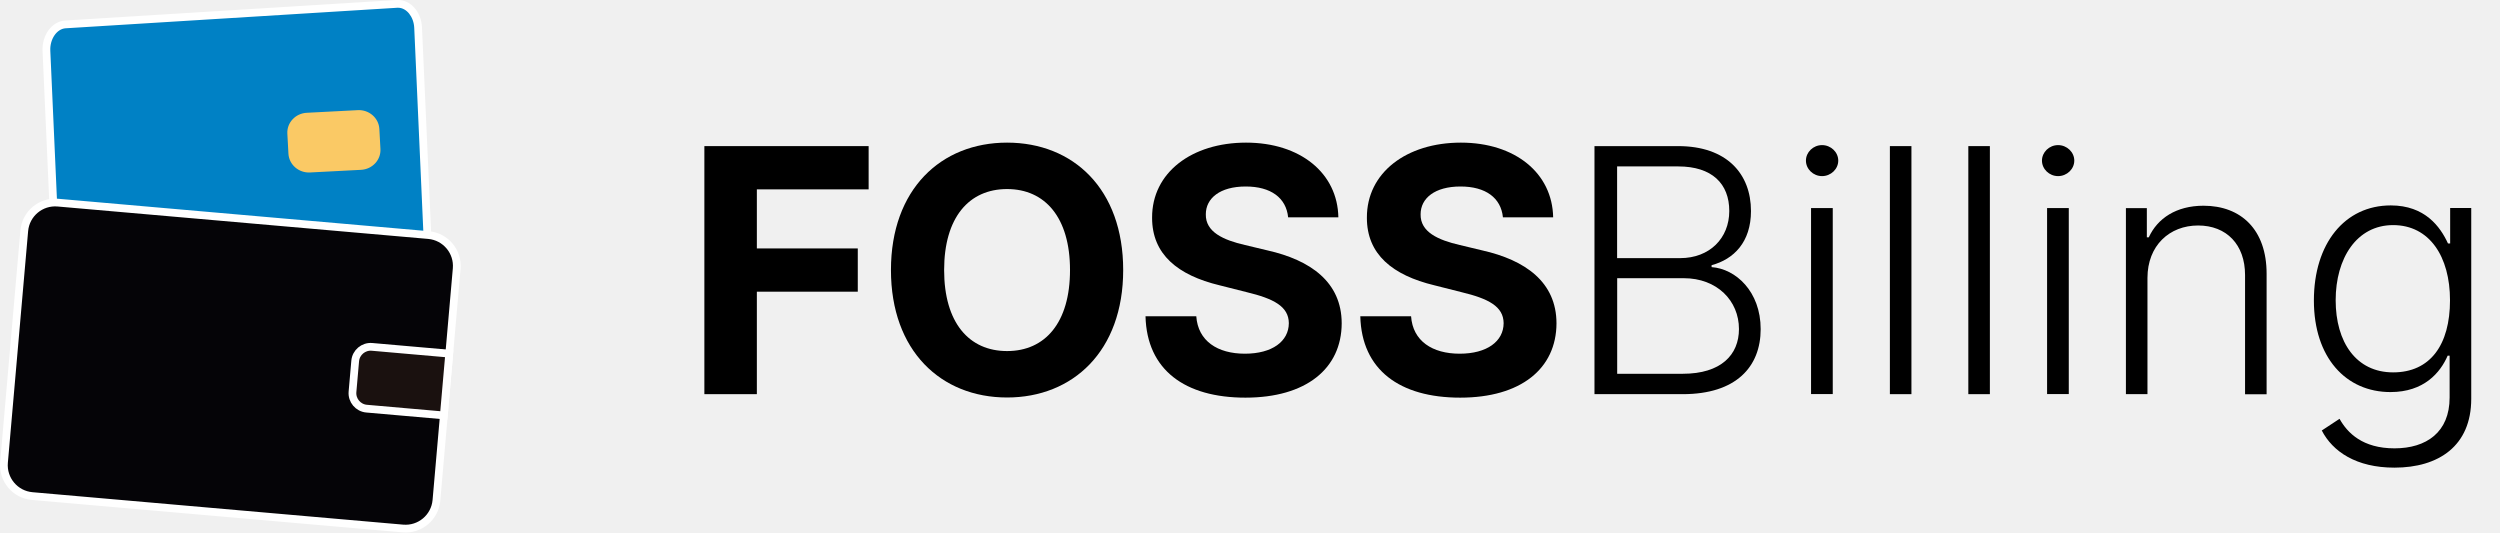
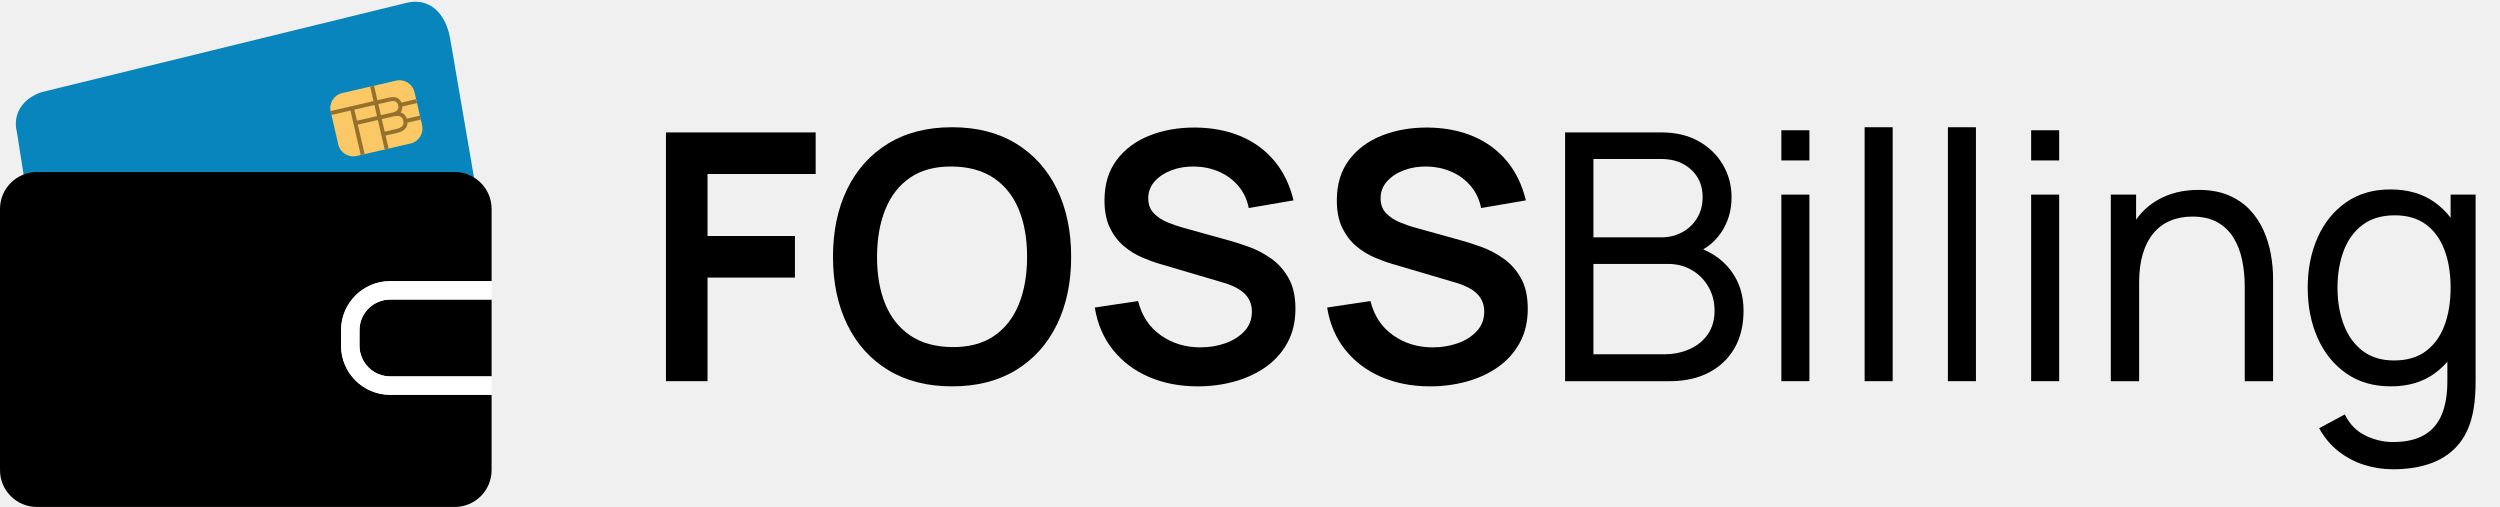
- <svg xmlns="http://www.w3.org/2000/svg" id="Layer_2" viewBox="0 0 322.52 68.7">
-   <defs>
-     <style>.cls-1{fill:#0081c5;}.cls-2{fill:#fff;}.cls-3{fill:#fac965;}.cls-4{fill:#050407;}.cls-4,.cls-5{stroke:#fff;stroke-miterlimit:10;}.cls-5{fill:#1a110f;}</style>
+ <svg xmlns="http://www.w3.org/2000/svg" id="svg1" width="266.293" height="54" version="1.1" viewBox="0 0 266.293 54">
+   <defs id="defs1">
+     <clipPath id="clipPath4" clipPathUnits="userSpaceOnUse">
+       <path id="path4" d="m 273.359,330.645 43.047,9.937 c 6.606,1.523 13.196,-2.594 14.723,-9.199 l 6.07,-26.305 c 1.528,-6.605 -2.59,-13.195 -9.195,-14.719 l -43.051,-9.941 c -6.601,-1.523 -13.191,2.594 -14.719,9.199 l -6.074,26.309 c -1.523,6.601 2.594,13.191 9.199,14.719 z" />
+     </clipPath>
  </defs>
-   <g id="Layer_1-2">
-     <g>
-       <g>
-         <g>
-           <path class="cls-1" d="M9.84,37.86c-1.37,0-2.51-1.35-2.58-3.08L5.99,6.56c-.08-1.79,1.01-3.32,2.44-3.41L51.23,.5h.13c1.37,0,2.51,1.35,2.58,3.07l1.26,28.23c.08,1.79-1.01,3.32-2.44,3.41l-42.8,2.65h-.13Z" />
-           <path class="cls-2" d="M51.36,1c1.09,0,2.02,1.17,2.08,2.6l1.26,28.23c.07,1.49-.84,2.82-1.97,2.89l-42.8,2.65s-.07,0-.1,0c-1.09,0-2.02-1.17-2.08-2.6L6.49,6.54c-.07-1.49,.84-2.82,1.97-2.89L51.27,1s.07,0,.1,0M51.36,0C51.31,0,51.26,0,51.2,0L8.4,2.65c-1.7,.11-3,1.86-2.91,3.93l1.26,28.23c.09,2,1.45,3.55,3.08,3.55,.05,0,.11,0,.16,0l42.8-2.65c1.7-.11,3-1.86,2.91-3.93l-1.26-28.23C54.36,1.55,52.99,0,51.36,0h0Z" />
-         </g>
-         <path class="cls-3" d="M46.57,21.91l-6.57,.34c-1.46,.08-2.71-1.01-2.79-2.42l-.14-2.59c-.08-1.41,1.05-2.62,2.51-2.69l6.57-.34c1.46-.08,2.71,1.01,2.79,2.42l.14,2.59c.08,1.41-1.05,2.62-2.51,2.69Z" />
-         <rect class="cls-4" x="1.72" y="28.16" width="56" height="38" rx="4" ry="4" transform="translate(4.22 -2.41) rotate(5)" />
-         <path class="cls-5" d="M47.63,45.08h10v8h-10c-1.1,0-2-.9-2-2v-4c0-1.1,.9-2,2-2Z" transform="translate(4.47 -4.31) rotate(5)" />
-       </g>
-       <g>
-         <path d="M90.87,18.85h21.19v5.58h-14.42v7.62h13.02v5.58h-13.02v13.22h-6.77V18.85Z" />
-         <path d="M129.92,51.28c-8.53,0-14.98-6.02-14.98-16.44s6.45-16.44,14.98-16.44,14.98,5.97,14.98,16.44-6.5,16.44-14.98,16.44Zm0-26.89c-4.92,0-8.12,3.67-8.12,10.45s3.2,10.45,8.12,10.45,8.12-3.67,8.12-10.45-3.22-10.45-8.12-10.45Z" />
-         <path d="M160.7,24.06c-3.31,0-5.14,1.52-5.14,3.58-.05,2.3,2.28,3.33,5.06,3.97l2.88,.69c5.56,1.25,9.58,4.08,9.59,9.41-.02,5.86-4.61,9.59-12.42,9.59s-12.72-3.58-12.89-10.5h6.55c.22,3.2,2.75,4.83,6.27,4.83s5.66-1.59,5.67-3.94c-.02-2.16-1.95-3.16-5.44-4l-3.48-.88c-5.41-1.3-8.73-4-8.72-8.72-.03-5.81,5.11-9.69,12.12-9.69s11.81,3.94,11.91,9.64h-6.48c-.25-2.52-2.23-3.98-5.47-3.98Z" />
-         <path d="M188.41,24.06c-3.31,0-5.14,1.52-5.14,3.58-.05,2.3,2.28,3.33,5.06,3.97l2.88,.69c5.56,1.25,9.58,4.08,9.59,9.41-.02,5.86-4.61,9.59-12.42,9.59s-12.72-3.58-12.89-10.5h6.55c.22,3.2,2.75,4.83,6.27,4.83s5.66-1.59,5.67-3.94c-.02-2.16-1.95-3.16-5.44-4l-3.48-.88c-5.41-1.3-8.73-4-8.72-8.72-.03-5.81,5.11-9.69,12.12-9.69s11.81,3.94,11.91,9.64h-6.48c-.25-2.52-2.23-3.98-5.47-3.98Z" />
-         <path d="M205.7,18.85h10.8c6.25,0,9.39,3.56,9.39,8.38,0,4-2.22,6.22-5.08,6.98v.25c3.11,.22,6.33,3.14,6.33,8s-3.17,8.39-10.05,8.39h-11.39V18.85Zm11.06,14.45c3.78,0,6.33-2.56,6.33-6.08s-2.22-5.75-6.59-5.75h-7.88v11.83h8.14Zm.33,14.92c4.94,0,7.25-2.45,7.25-5.77,0-3.66-2.83-6.56-7.12-6.56h-8.59v12.33h8.47Z" />
-         <path d="M232.98,20.72c0-1.09,.94-2,2.08-2s2.09,.91,2.09,2-.95,2-2.09,2-2.08-.91-2.08-2Zm.66,6.12h2.8v24h-2.8V26.85Z" />
-         <path d="M246.59,50.85h-2.78V18.85h2.78V50.85Z" />
-         <path d="M256.71,50.85h-2.78V18.85h2.78V50.85Z" />
-         <path d="M263.43,20.72c0-1.09,.94-2,2.08-2s2.09,.91,2.09,2-.95,2-2.09,2-2.08-.91-2.08-2Zm.66,6.12h2.8v24h-2.8V26.85Z" />
-         <path d="M277.04,50.85h-2.78V26.85h2.7v3.77h.25c1.12-2.45,3.55-4.08,7.06-4.08,4.84,0,8.14,3.08,8.14,8.77v15.55h-2.78v-15.38c0-3.92-2.38-6.39-6.06-6.39s-6.53,2.58-6.53,6.77v15Z" />
-         <path d="M299.54,55.53l2.28-1.5c1.02,1.83,2.98,3.81,7.09,3.81s7.11-2.08,7.11-6.55v-5.41h-.25c-.95,2.2-3.06,4.7-7.38,4.7-5.75,0-9.88-4.45-9.88-11.81s3.98-12.27,9.92-12.27c4.41,0,6.39,2.75,7.38,4.91h.28v-4.58h2.72v24.62c0,6.09-4.22,8.88-9.91,8.88-4.91,0-7.97-2.06-9.38-4.81Zm16.53-16.8c0-5.62-2.64-9.69-7.34-9.69s-7.41,4.28-7.41,9.69,2.64,9.31,7.41,9.31,7.34-3.52,7.34-9.31Z" />
-       </g>
-     </g>
+   <g id="g1">
+     <path id="path1" fill="#0785bc" fill-opacity="1" fill-rule="nonzero" stroke="none" d="M 33.137,331.363 324,402.547 c 18.41,4.906 31.91,-7.363 35.59,-28.231 L 380.453,252.82 H 20.863 L 13.5,299.453 c -3.684,14.731 4.91,27 19.637,31.91" transform="matrix(0.1333333,0,0,-0.1333333,0,54)" />
+     <path id="path2" fill="#fac965" fill-opacity="1" fill-rule="nonzero" stroke="none" d="m 273.359,330.645 43.047,9.937 c 6.614,1.527 13.196,-2.586 14.723,-9.199 l 6.07,-26.305 c 1.528,-6.613 -2.586,-13.195 -9.195,-14.719 l -43.051,-9.941 c -6.609,-1.523 -13.191,2.586 -14.719,9.199 l -6.074,26.309 c -1.523,6.609 2.59,13.191 9.199,14.719" transform="matrix(0.1333333,0,0,-0.1333333,0,54)" />
+     <path id="path3" fill="none" stroke="#94712d" stroke-dasharray="none" stroke-linecap="round" stroke-linejoin="round" stroke-miterlimit="10" stroke-opacity="1" stroke-width="3.191" d="m 281.18,318.594 8.558,-37.071 m -25.3,33.204 46.636,10.769 c 4.785,1.102 7.637,-0.336 8.555,-4.324 0.922,-3.984 -1.012,-6.531 -5.793,-7.637 l -29.895,-6.898 m 13.332,29.527 8.836,-38.266 10.762,2.485 c 5.582,1.289 7.867,4.125 6.852,8.512 -1.012,4.382 -4.309,5.929 -9.887,4.64 m 5.793,7.637 13.156,3.039 m -8.922,-15.918 11.957,2.762 m -29.711,-13.157 2.762,-11.957" clip-path="url(#clipPath4)" transform="matrix(0.1333333,0,0,-0.1333333,0,54)" />
+     <path id="path5" fill="#000" fill-opacity="1" fill-rule="nonzero" stroke="none" d="M 29.453,267.547 H 363.273 c 16.266,0 29.454,-13.188 29.454,-29.457 v -57.68 h -81 c -21.692,0 -39.274,-17.582 -39.274,-39.273 v -12.274 c 0,-21.687 17.582,-39.273 39.274,-39.273 h 81 V 29.457 C 392.727,13.188 379.539,0 363.273,0 H 29.453 C 13.188,0 0,13.188 0,29.457 V 238.09 c 0,16.269 13.188,29.457 29.453,29.457 z M 311.727,165.684 h 81 V 104.32 h -81 c -13.555,0 -24.547,10.989 -24.547,24.543 v 12.274 c 0,13.554 10.992,24.547 24.547,24.547" transform="matrix(0.1333333,0,0,-0.1333333,0,54)" />
+     <path id="path6" fill="#fff" fill-opacity="1" fill-rule="nonzero" stroke="none" d="m 392.727,180.41 h -81 c -21.692,0 -39.274,-17.582 -39.274,-39.273 v -12.274 c 0,-21.687 17.582,-39.273 39.274,-39.273 h 81 V 104.32 h -81 c -13.555,0 -24.547,10.989 -24.547,24.543 v 12.274 c 0,13.554 10.992,24.547 24.547,24.547 h 81 v 14.726" transform="matrix(0.1333333,0,0,-0.1333333,0,54)" />
+     <path id="path7" fill="#000" fill-opacity="1" fill-rule="nonzero" stroke="none" d="m 532.016,100.488 v 198.719 h 119.597 v -33.211 h -86.386 v -49.543 h 69.828 v -33.211 h -69.828 v -82.754 h -33.211" transform="matrix(0.1333333,0,0,-0.1333333,0,54)" />
+     <path id="path8" fill="#000" fill-opacity="1" fill-rule="nonzero" stroke="none" d="m 760.59,96.348 c -19.856,0 -36.887,4.34 -51.082,13.019 -14.199,8.68 -25.09,20.793 -32.672,36.34 -7.582,15.547 -11.375,33.594 -11.375,54.141 0,20.547 3.793,38.593 11.375,54.144 7.582,15.547 18.473,27.66 32.672,36.34 14.195,8.676 31.226,13.016 51.082,13.016 19.855,0 36.883,-4.34 51.082,-13.016 14.199,-8.68 25.09,-20.793 32.672,-36.34 7.582,-15.551 11.375,-33.597 11.375,-54.144 0,-20.547 -3.793,-38.594 -11.375,-54.141 -7.582,-15.547 -18.473,-27.66 -32.672,-36.34 -14.199,-8.679 -31.227,-13.019 -51.082,-13.019 z m 0,31.371 c 13.34,-0.153 24.445,2.765 33.316,8.754 8.867,5.988 15.524,14.422 19.965,25.308 4.438,10.887 6.656,23.578 6.656,38.067 0,14.492 -2.218,27.105 -6.656,37.847 -4.441,10.743 -11.098,19.102 -19.965,25.082 -8.871,5.981 -19.976,9.047 -33.316,9.2 -13.34,0.152 -24.438,-2.762 -33.293,-8.739 -8.856,-5.98 -15.504,-14.418 -19.942,-25.312 -4.437,-10.895 -6.675,-23.586 -6.703,-38.078 -0.031,-14.489 2.172,-27.102 6.61,-37.836 4.441,-10.731 11.101,-19.094 19.988,-25.082 8.887,-5.985 20,-9.055 33.34,-9.211" transform="matrix(0.1333333,0,0,-0.1333333,0,54)" />
+     <path id="path9" fill="#000" fill-opacity="1" fill-rule="nonzero" stroke="none" d="m 956.918,96.348 c -14.508,0 -27.578,2.531 -39.215,7.59 -11.637,5.062 -21.207,12.3 -28.703,21.722 -7.5,9.426 -12.293,20.645 -14.379,33.66 l 34.594,5.2 c 2.898,-11.778 8.926,-20.891 18.078,-27.348 9.152,-6.453 19.719,-9.684 31.695,-9.684 7.067,0 13.739,1.114 20.008,3.336 6.274,2.223 11.359,5.465 15.262,9.719 3.902,4.254 5.852,9.426 5.852,15.512 0,2.808 -0.454,5.371 -1.368,7.695 -0.91,2.324 -2.262,4.41 -4.047,6.258 -1.785,1.847 -4.078,3.519 -6.879,5.023 -2.796,1.504 -6.074,2.828 -9.832,3.981 l -51.289,15.133 c -4.418,1.273 -9.183,3.003 -14.304,5.199 -5.125,2.191 -9.953,5.179 -14.493,8.969 -4.539,3.789 -8.265,8.652 -11.175,14.593 -2.914,5.942 -4.371,13.297 -4.371,22.067 0,12.804 3.253,23.543 9.761,32.215 6.512,8.667 15.254,15.179 26.235,19.523 10.976,4.348 23.207,6.484 36.683,6.406 13.586,-0.152 25.723,-2.504 36.41,-7.058 10.689,-4.555 19.609,-11.141 26.759,-19.758 7.16,-8.617 12.21,-19.074 15.17,-31.371 l -35.741,-6.121 c -1.441,6.98 -4.274,12.918 -8.488,17.816 -4.215,4.898 -9.336,8.645 -15.352,11.234 -6.019,2.59 -12.426,3.965 -19.219,4.118 -6.636,0.152 -12.781,-0.817 -18.422,-2.911 -5.644,-2.093 -10.191,-5.062 -13.652,-8.91 -3.457,-3.851 -5.183,-8.359 -5.183,-13.527 0,-4.922 1.464,-8.906 4.402,-11.957 2.937,-3.055 6.605,-5.488 11.008,-7.305 4.398,-1.816 8.832,-3.324 13.293,-4.519 l 35.601,-9.891 c 4.879,-1.316 10.344,-3.082 16.403,-5.289 6.05,-2.207 11.89,-5.285 17.5,-9.234 5.61,-3.95 10.25,-9.145 13.89,-15.594 3.65,-6.449 5.48,-14.61 5.48,-24.485 0,-10.32 -2.13,-19.367 -6.39,-27.152 -4.25,-7.781 -10.03,-14.242 -17.32,-19.387 -7.3,-5.144 -15.625,-9.007 -24.973,-11.593 -9.344,-2.582 -19.109,-3.875 -29.289,-3.875" transform="matrix(0.1333333,0,0,-0.1333333,0,54)" />
+     <path id="path10" fill="#000" fill-opacity="1" fill-rule="nonzero" stroke="none" d="m 1142.53,96.348 c -14.51,0 -27.58,2.531 -39.22,7.59 -11.63,5.062 -21.2,12.3 -28.7,21.722 -7.5,9.426 -12.29,20.645 -14.38,33.66 l 34.59,5.2 c 2.9,-11.778 8.93,-20.891 18.08,-27.348 9.16,-6.453 19.72,-9.684 31.7,-9.684 7.06,0 13.74,1.114 20.01,3.336 6.27,2.223 11.35,5.465 15.26,9.719 3.9,4.254 5.85,9.426 5.85,15.512 0,2.808 -0.45,5.371 -1.37,7.695 -0.91,2.324 -2.26,4.41 -4.05,6.258 -1.78,1.847 -4.07,3.519 -6.87,5.023 -2.8,1.504 -6.08,2.828 -9.84,3.981 l -51.29,15.133 c -4.41,1.273 -9.18,3.003 -14.3,5.199 -5.12,2.191 -9.95,5.179 -14.49,8.969 -4.54,3.789 -8.26,8.652 -11.18,14.593 -2.91,5.942 -4.37,13.297 -4.37,22.067 0,12.804 3.25,23.543 9.76,32.215 6.51,8.667 15.26,15.179 26.24,19.523 10.97,4.348 23.2,6.484 36.68,6.406 13.59,-0.152 25.72,-2.504 36.41,-7.058 10.69,-4.555 19.61,-11.141 26.76,-19.758 7.15,-8.617 12.21,-19.074 15.17,-31.371 l -35.74,-6.121 c -1.44,6.98 -4.27,12.918 -8.49,17.816 -4.21,4.898 -9.33,8.645 -15.35,11.234 -6.02,2.59 -12.43,3.965 -19.22,4.118 -6.64,0.152 -12.78,-0.817 -18.42,-2.911 -5.64,-2.093 -10.19,-5.062 -13.65,-8.91 -3.46,-3.851 -5.19,-8.359 -5.19,-13.527 0,-4.922 1.47,-8.906 4.4,-11.957 2.94,-3.055 6.61,-5.488 11.01,-7.305 4.4,-1.816 8.83,-3.324 13.3,-4.519 l 35.6,-9.891 c 4.88,-1.316 10.34,-3.082 16.4,-5.289 6.05,-2.207 11.89,-5.285 17.5,-9.234 5.61,-3.95 10.25,-9.145 13.89,-15.594 3.65,-6.449 5.48,-14.61 5.48,-24.485 0,-10.32 -2.13,-19.367 -6.39,-27.152 -4.25,-7.781 -10.03,-14.242 -17.32,-19.387 -7.31,-5.144 -15.63,-9.007 -24.97,-11.593 -9.35,-2.582 -19.11,-3.875 -29.29,-3.875" transform="matrix(0.1333333,0,0,-0.1333333,0,54)" />
+     <path id="path11" fill="#000" fill-opacity="1" fill-rule="nonzero" stroke="none" d="m 1250.32,100.488 v 198.719 h 77.07 c 11.49,0 21.41,-2.371 29.77,-7.117 8.37,-4.746 14.82,-11.047 19.34,-18.906 4.54,-7.86 6.8,-16.426 6.8,-25.704 0,-10.753 -2.81,-20.23 -8.44,-28.421 -5.63,-8.192 -13.17,-13.852 -22.61,-16.981 l -0.32,6.738 c 12.85,-3.539 22.89,-9.894 30.12,-19.058 7.23,-9.168 10.84,-20.156 10.84,-32.965 0,-11.547 -2.41,-21.52 -7.23,-29.918 -4.83,-8.398 -11.67,-14.895 -20.51,-19.492 -8.85,-4.598 -19.22,-6.895 -31.14,-6.895 z m 22.63,21.485 h 56.23 c 7.69,0 14.6,1.386 20.73,4.168 6.13,2.777 10.97,6.754 14.51,11.925 3.54,5.168 5.31,11.391 5.31,18.657 0,7 -1.59,13.32 -4.79,18.957 -3.19,5.64 -7.6,10.129 -13.23,13.472 -5.62,3.344 -12.06,5.016 -19.31,5.016 h -59.45 z m 0,93.402 h 54.21 c 6.11,0 11.66,1.352 16.67,4.059 5,2.707 8.98,6.472 11.93,11.296 2.95,4.829 4.43,10.458 4.43,16.887 0,8.973 -3.08,16.278 -9.24,21.922 -6.16,5.641 -14.09,8.461 -23.79,8.461 h -54.21 v -62.625" transform="matrix(0.1333333,0,0,-0.1333333,0,54)" />
+     <path id="path12" fill="#000" fill-opacity="1" fill-rule="nonzero" stroke="none" d="m 1423.09,276.828 v 24.106 h 22.41 v -24.106 z m 0,-176.34 v 149.039 h 22.41 V 100.488 h -22.41" transform="matrix(0.1333333,0,0,-0.1333333,0,54)" />
+     <path id="path13" fill="#000" fill-opacity="1" fill-rule="nonzero" stroke="none" d="m 1489.61,100.488 h 22.402 V 303.347 H 1489.61 Z" transform="matrix(0.1333333,0,0,-0.1333333,0,54)" />
+     <path id="path14" fill="#000" fill-opacity="1" fill-rule="nonzero" stroke="none" d="m 1556.13,100.488 h 22.402 V 303.347 H 1556.13 Z" transform="matrix(0.1333333,0,0,-0.1333333,0,54)" />
+     <path id="path15" fill="#000" fill-opacity="1" fill-rule="nonzero" stroke="none" d="m 1622.64,276.828 v 24.106 h 22.4 v -24.106 z m 0,-176.34 v 149.039 h 22.4 V 100.488 h -22.4" transform="matrix(0.1333333,0,0,-0.1333333,0,54)" />
+     <path id="path16" fill="#000" fill-opacity="1" fill-rule="nonzero" stroke="none" d="m 1793.28,100.488 v 75.371 c 0,7.645 -0.71,14.836 -2.12,21.575 -1.42,6.738 -3.76,12.707 -7.03,17.91 -3.28,5.203 -7.59,9.273 -12.92,12.219 -5.34,2.945 -11.92,4.417 -19.77,4.417 -6.65,0 -12.61,-1.136 -17.88,-3.41 -5.26,-2.273 -9.72,-5.625 -13.36,-10.05 -3.65,-4.43 -6.45,-9.907 -8.38,-16.43 -1.94,-6.524 -2.91,-14.055 -2.91,-22.598 l -15.25,4.094 c 0,14.836 2.64,27.445 7.91,37.832 5.26,10.383 12.59,18.293 22,23.73 9.39,5.434 20.33,8.153 32.82,8.153 9.27,0 17.27,-1.442 24.01,-4.324 6.75,-2.883 12.4,-6.758 16.98,-11.622 4.58,-4.863 8.23,-10.359 10.94,-16.48 2.72,-6.121 4.66,-12.473 5.83,-19.055 1.17,-6.582 1.76,-12.965 1.76,-19.152 v -82.18 z m -107,0 v 149.039 h 20.2 v -38.293 h 2.43 V 100.488 h -22.63" transform="matrix(0.1333333,0,0,-0.1333333,0,54)" />
+     <path id="path17" fill="#000" fill-opacity="1" fill-rule="nonzero" stroke="none" d="m 1911.59,30.109 c -7.71,0 -15.28,1.156 -22.7,3.465 -7.43,2.312 -14.25,5.883 -20.5,10.715 -6.23,4.828 -11.46,11.027 -15.66,18.594 l 20.45,11.039 c 3.89,-7.797 9.4,-13.422 16.52,-16.875 7.12,-3.453 14.45,-5.18 22,-5.18 10.12,0 18.41,1.855 24.85,5.566 6.44,3.711 11.17,9.227 14.19,16.547 3.02,7.32 4.49,16.426 4.41,27.312 v 40.273 h 2.6 v 107.961 h 19.96 V 101.063 c 0,-4.165 -0.12,-8.161 -0.36,-11.989 -0.24,-3.828 -0.69,-7.621 -1.36,-11.379 -1.86,-10.824 -5.57,-19.746 -11.15,-26.762 -5.57,-7.016 -12.83,-12.238 -21.79,-15.672 -8.95,-3.438 -19.44,-5.152 -31.46,-5.152 z m -1.54,66.238 c -13.92,0 -25.84,3.465 -35.74,10.39 -9.9,6.926 -17.5,16.34 -22.79,28.235 -5.29,11.894 -7.94,25.293 -7.94,40.195 0,14.859 2.64,28.211 7.92,40.062 5.27,11.848 12.84,21.215 22.7,28.106 9.85,6.887 21.64,10.332 35.37,10.332 14,0 25.8,-3.41 35.38,-10.23 9.57,-6.817 16.82,-16.149 21.74,-27.989 4.91,-11.844 7.37,-25.269 7.37,-40.281 0,-14.848 -2.45,-28.223 -7.36,-40.117 -4.91,-11.895 -12.11,-21.317 -21.62,-28.274 -9.51,-6.953 -21.19,-10.429 -35.03,-10.429 z m 2.53,20.679 c 10.3,0 18.79,2.5 25.47,7.508 6.68,5.008 11.63,11.895 14.86,20.66 3.23,8.766 4.84,18.758 4.84,29.973 0,11.324 -1.62,21.344 -4.88,30.055 -3.26,8.715 -8.18,15.519 -14.78,20.418 -6.61,4.902 -14.92,7.351 -24.94,7.351 -10.41,0 -19,-2.558 -25.78,-7.672 -6.78,-5.113 -11.8,-12.035 -15.08,-20.769 -3.27,-8.731 -4.91,-18.528 -4.91,-29.383 0,-10.945 1.67,-20.813 5.02,-29.598 3.34,-8.789 8.35,-15.742 15.03,-20.863 6.69,-5.121 15.07,-7.68 25.15,-7.68" transform="matrix(0.1333333,0,0,-0.1333333,0,54)" />
  </g>
</svg>
